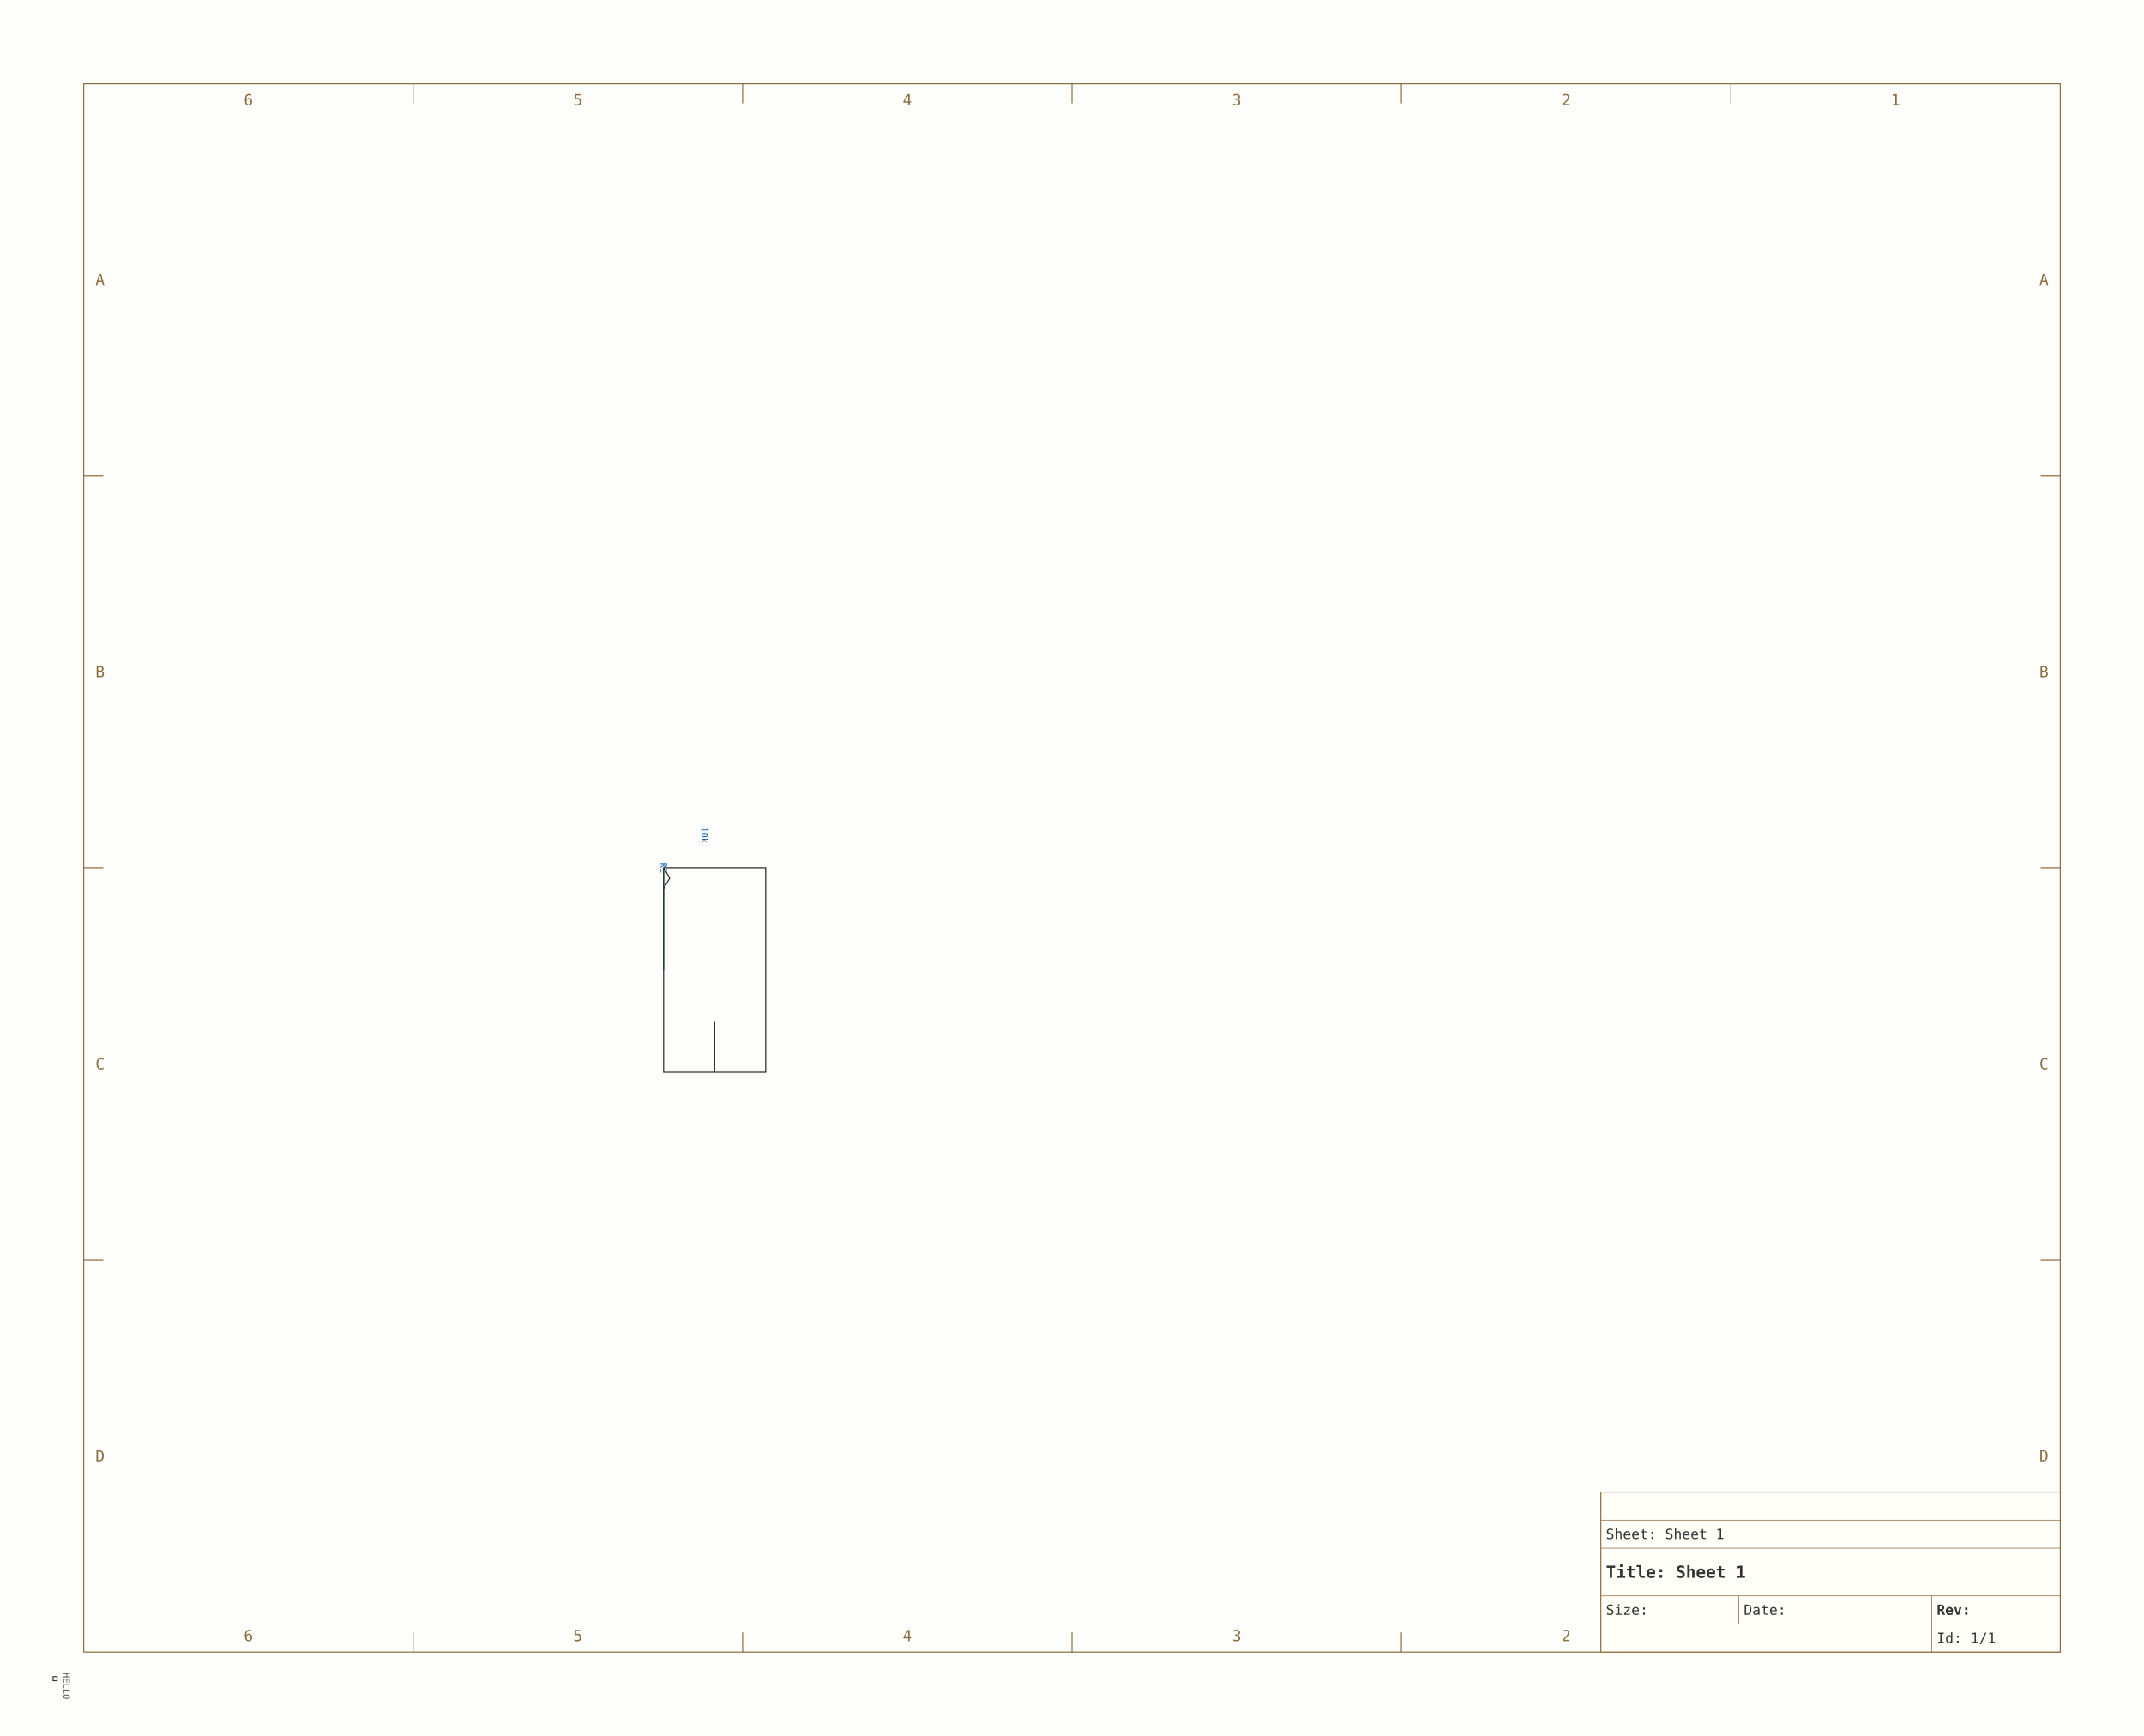
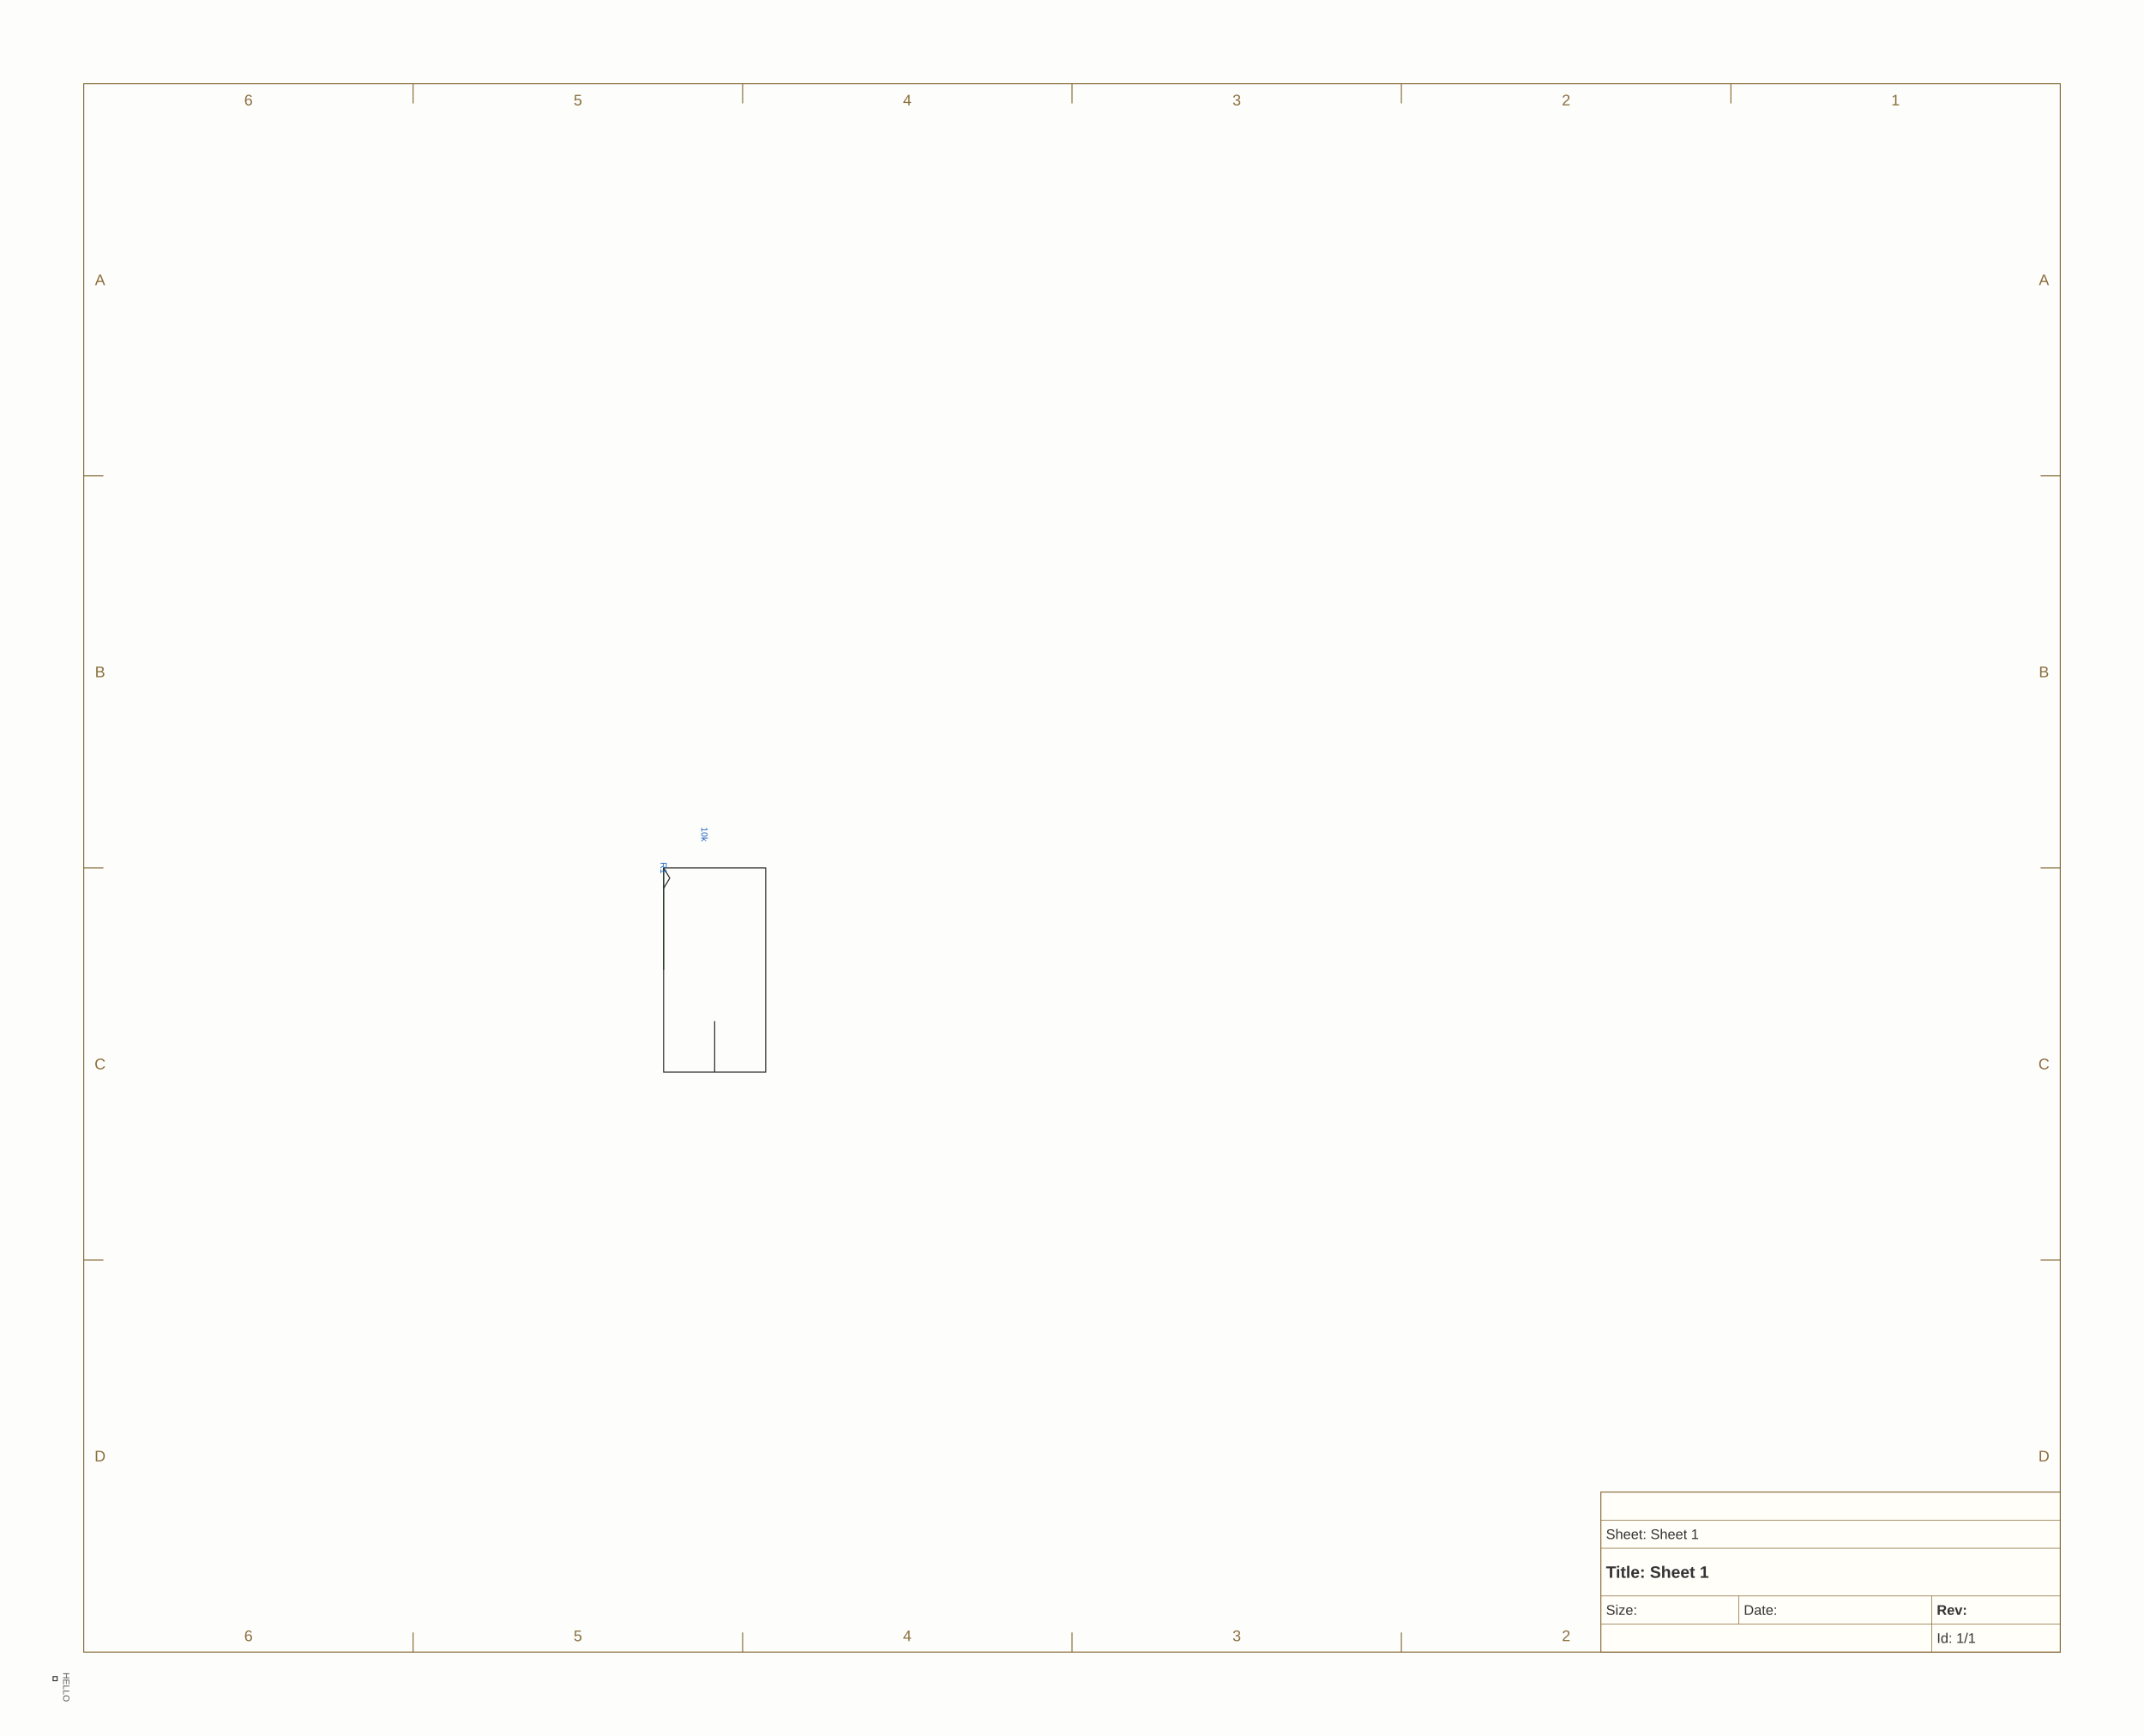
- <svg xmlns="http://www.w3.org/2000/svg" width="1680.0" height="1360.0" viewBox="0 0 1680.0 1360.0" font-family="monospace">
+ <svg xmlns="http://www.w3.org/2000/svg" width="1680.0" height="1360.0" viewBox="0 0 1680.0 1360.0" font-family="Arial, 'Liberation Sans', Helvetica, sans-serif">
  <rect x="0.0" y="0.0" width="1680.0" height="1360.0" fill="#fdfdfb" />
  <rect fill="none" stroke="#8a6d3b" stroke-width="0.8" x="65.6" y="65.6" width="1548.8" height="1228.8" />
  <text x="194.7" y="78.4" font-size="12.0" text-anchor="middle" dominant-baseline="central" fill="#8a6d3b">6</text>
  <text x="194.7" y="1281.6" font-size="12.0" text-anchor="middle" dominant-baseline="central" fill="#8a6d3b">6</text>
  <polyline fill="none" stroke="#8a6d3b" stroke-width="0.8" points="323.7,65.6 323.7,81.0" />
  <polyline fill="none" stroke="#8a6d3b" stroke-width="0.8" points="323.7,1294.4 323.7,1279.0" />
  <text x="452.8" y="78.4" font-size="12.0" text-anchor="middle" dominant-baseline="central" fill="#8a6d3b">5</text>
  <text x="452.8" y="1281.6" font-size="12.0" text-anchor="middle" dominant-baseline="central" fill="#8a6d3b">5</text>
  <polyline fill="none" stroke="#8a6d3b" stroke-width="0.8" points="581.9,65.6 581.9,81.0" />
  <polyline fill="none" stroke="#8a6d3b" stroke-width="0.8" points="581.9,1294.4 581.9,1279.0" />
  <text x="710.9" y="78.4" font-size="12.0" text-anchor="middle" dominant-baseline="central" fill="#8a6d3b">4</text>
  <text x="710.9" y="1281.6" font-size="12.0" text-anchor="middle" dominant-baseline="central" fill="#8a6d3b">4</text>
  <polyline fill="none" stroke="#8a6d3b" stroke-width="0.8" points="840.0,65.6 840.0,81.0" />
  <polyline fill="none" stroke="#8a6d3b" stroke-width="0.8" points="840.0,1294.4 840.0,1279.0" />
  <text x="969.1" y="78.4" font-size="12.0" text-anchor="middle" dominant-baseline="central" fill="#8a6d3b">3</text>
  <text x="969.1" y="1281.6" font-size="12.0" text-anchor="middle" dominant-baseline="central" fill="#8a6d3b">3</text>
  <polyline fill="none" stroke="#8a6d3b" stroke-width="0.8" points="1098.1,65.6 1098.1,81.0" />
  <polyline fill="none" stroke="#8a6d3b" stroke-width="0.8" points="1098.1,1294.4 1098.1,1279.0" />
  <text x="1227.2" y="78.4" font-size="12.0" text-anchor="middle" dominant-baseline="central" fill="#8a6d3b">2</text>
  <text x="1227.2" y="1281.6" font-size="12.0" text-anchor="middle" dominant-baseline="central" fill="#8a6d3b">2</text>
  <polyline fill="none" stroke="#8a6d3b" stroke-width="0.8" points="1356.3,65.6 1356.3,81.0" />
  <polyline fill="none" stroke="#8a6d3b" stroke-width="0.8" points="1356.3,1294.4 1356.3,1279.0" />
  <text x="1485.3" y="78.4" font-size="12.0" text-anchor="middle" dominant-baseline="central" fill="#8a6d3b">1</text>
  <text x="1485.3" y="1281.6" font-size="12.0" text-anchor="middle" dominant-baseline="central" fill="#8a6d3b">1</text>
  <text x="78.4" y="219.2" font-size="12.0" text-anchor="middle" dominant-baseline="central" fill="#8a6d3b">A</text>
  <text x="1601.6" y="219.2" font-size="12.0" text-anchor="middle" dominant-baseline="central" fill="#8a6d3b">A</text>
  <polyline fill="none" stroke="#8a6d3b" stroke-width="0.8" points="65.6,372.8 81.0,372.8" />
  <polyline fill="none" stroke="#8a6d3b" stroke-width="0.8" points="1614.4,372.8 1599.0,372.8" />
  <text x="78.4" y="526.4" font-size="12.0" text-anchor="middle" dominant-baseline="central" fill="#8a6d3b">B</text>
  <text x="1601.6" y="526.4" font-size="12.0" text-anchor="middle" dominant-baseline="central" fill="#8a6d3b">B</text>
  <polyline fill="none" stroke="#8a6d3b" stroke-width="0.8" points="65.6,680.0 81.0,680.0" />
  <polyline fill="none" stroke="#8a6d3b" stroke-width="0.8" points="1614.4,680.0 1599.0,680.0" />
  <text x="78.4" y="833.6" font-size="12.0" text-anchor="middle" dominant-baseline="central" fill="#8a6d3b">C</text>
  <text x="1601.6" y="833.6" font-size="12.0" text-anchor="middle" dominant-baseline="central" fill="#8a6d3b">C</text>
  <polyline fill="none" stroke="#8a6d3b" stroke-width="0.8" points="65.6,987.2 81.0,987.2" />
  <polyline fill="none" stroke="#8a6d3b" stroke-width="0.8" points="1614.4,987.2 1599.0,987.2" />
  <text x="78.4" y="1140.8" font-size="12.0" text-anchor="middle" dominant-baseline="central" fill="#8a6d3b">D</text>
  <text x="1601.6" y="1140.8" font-size="12.0" text-anchor="middle" dominant-baseline="central" fill="#8a6d3b">D</text>
  <rect fill="#fffef8" stroke="#8a6d3b" stroke-width="0.8" x="1254.4" y="1169.0" width="360.0" height="125.4" />
  <polyline fill="none" stroke="#8a6d3b" stroke-width="0.5" points="1254.4,1191.0 1614.4,1191.0" />
  <polyline fill="none" stroke="#8a6d3b" stroke-width="0.5" points="1254.4,1213.0 1614.4,1213.0" />
  <text x="1258.4" y="1202.0" font-size="11.0" dominant-baseline="central" fill="#333333">Sheet: Sheet 1</text>
  <polyline fill="none" stroke="#8a6d3b" stroke-width="0.5" points="1254.4,1250.4 1614.4,1250.4" />
  <text x="1258.4" y="1231.7" font-size="13.0" dominant-baseline="central" fill="#333333" font-weight="bold">Title: Sheet 1</text>
  <polyline fill="none" stroke="#8a6d3b" stroke-width="0.5" points="1254.4,1272.4 1614.4,1272.4" />
  <text x="1258.4" y="1261.4" font-size="11.0" dominant-baseline="central" fill="#333333">Size: </text>
  <polyline fill="none" stroke="#8a6d3b" stroke-width="0.5" points="1362.4,1250.4 1362.4,1272.4" />
  <text x="1366.4" y="1261.4" font-size="11.0" dominant-baseline="central" fill="#333333">Date: </text>
  <polyline fill="none" stroke="#8a6d3b" stroke-width="0.5" points="1513.6,1250.4 1513.6,1272.4" />
  <text x="1517.6" y="1261.4" font-size="11.0" dominant-baseline="central" fill="#333333" font-weight="bold">Rev: </text>
  <polyline fill="none" stroke="#8a6d3b" stroke-width="0.5" points="1513.6,1272.4 1513.6,1294.4" />
  <text x="1517.6" y="1283.4" font-size="11.0" dominant-baseline="central" fill="#333333">Id: 1/1</text>
  <polyline fill="none" stroke="#0a7d2c" stroke-width="0.8" points="520.0,680.0 520.0,760.0" />
  <rect fill="none" stroke="#333333" stroke-width="0.8" x="41.6" y="1313.6" width="3.2" height="3.2" />
  <rect fill="none" stroke="#222222" stroke-width="0.8" x="520.0" y="680.0" width="80.0" height="160.0" />
  <polyline fill="none" stroke="#222222" stroke-width="0.8" points="520.0,680.0 524.8,688.0 520.0,696.0" />
  <polyline fill="none" stroke="#222222" stroke-width="0.8" points="560.0,800.0 560.0,840.0" />
  <text x="48.0" y="1310.4" font-size="7.0" text-anchor="start" dominant-baseline="text-after-edge" fill="#555555" transform="rotate(90 48 1310.4)">HELLO</text>
  <text x="520.0" y="680.0" font-size="7.0" text-anchor="middle" dominant-baseline="central" fill="#1560bd" transform="rotate(90 520 680)">R1</text>
  <text x="552.0" y="648.0" font-size="7.0" text-anchor="start" dominant-baseline="central" fill="#1560bd" transform="rotate(90 552 648)">10k</text>
</svg>
